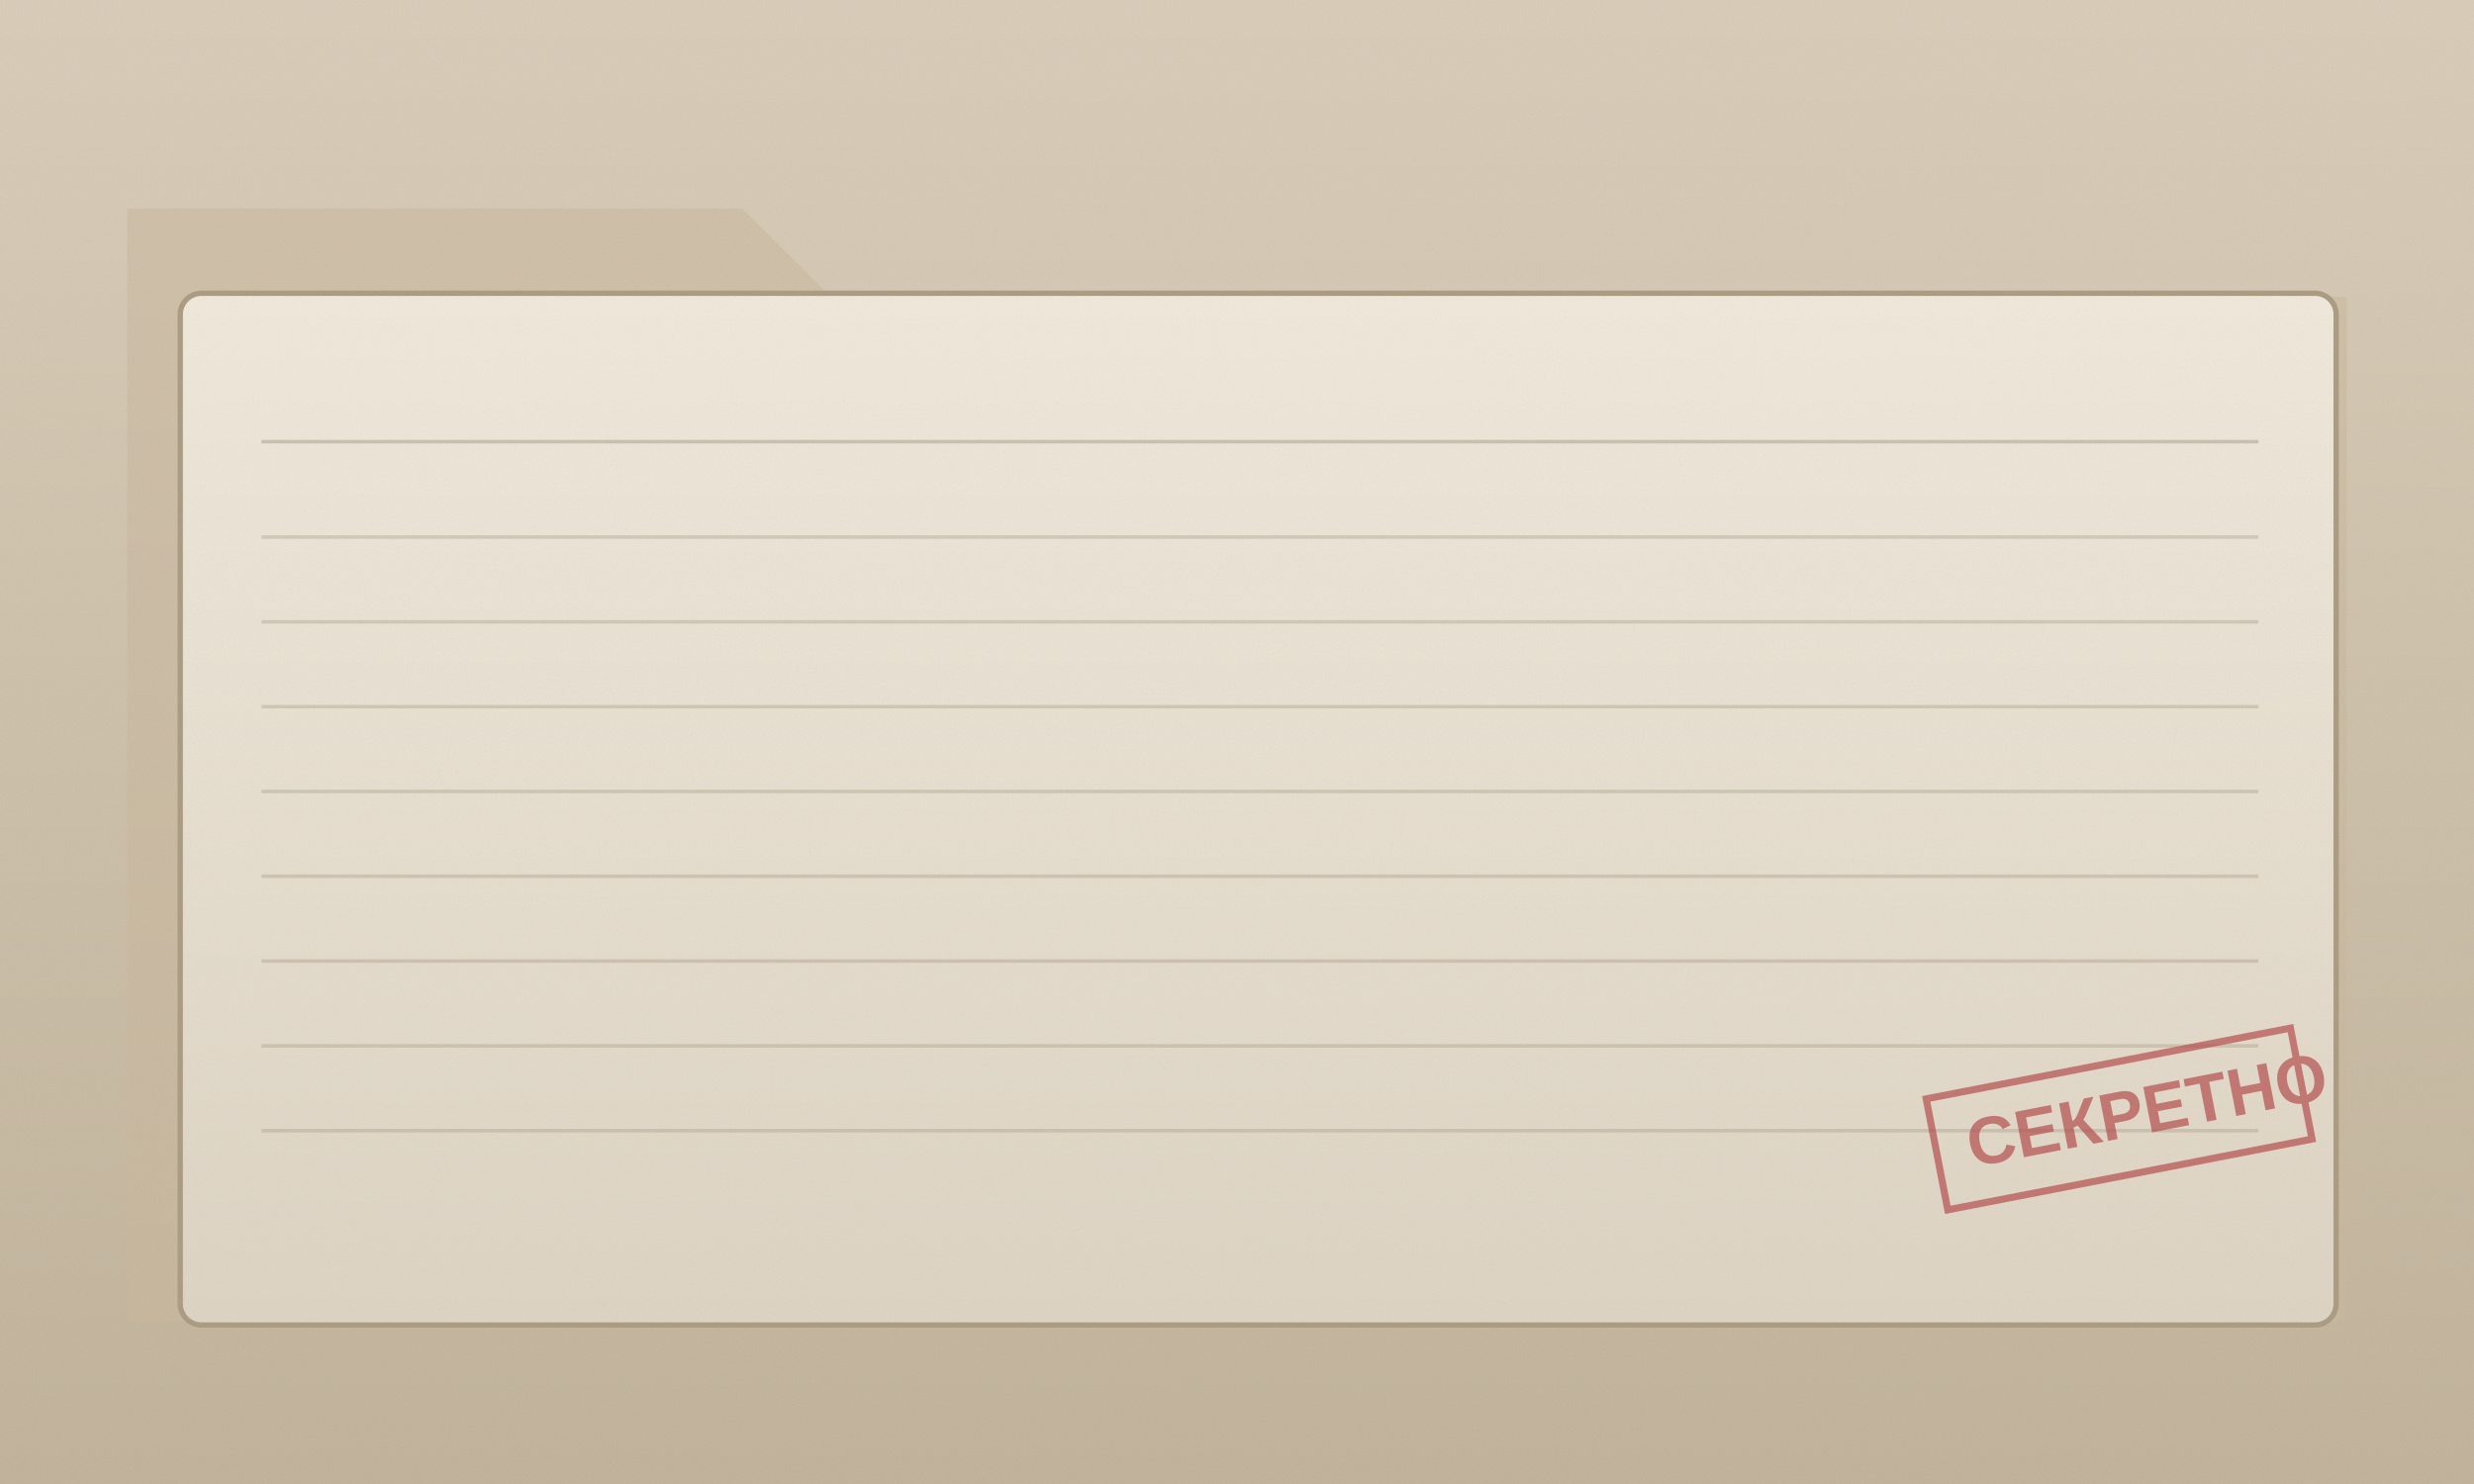
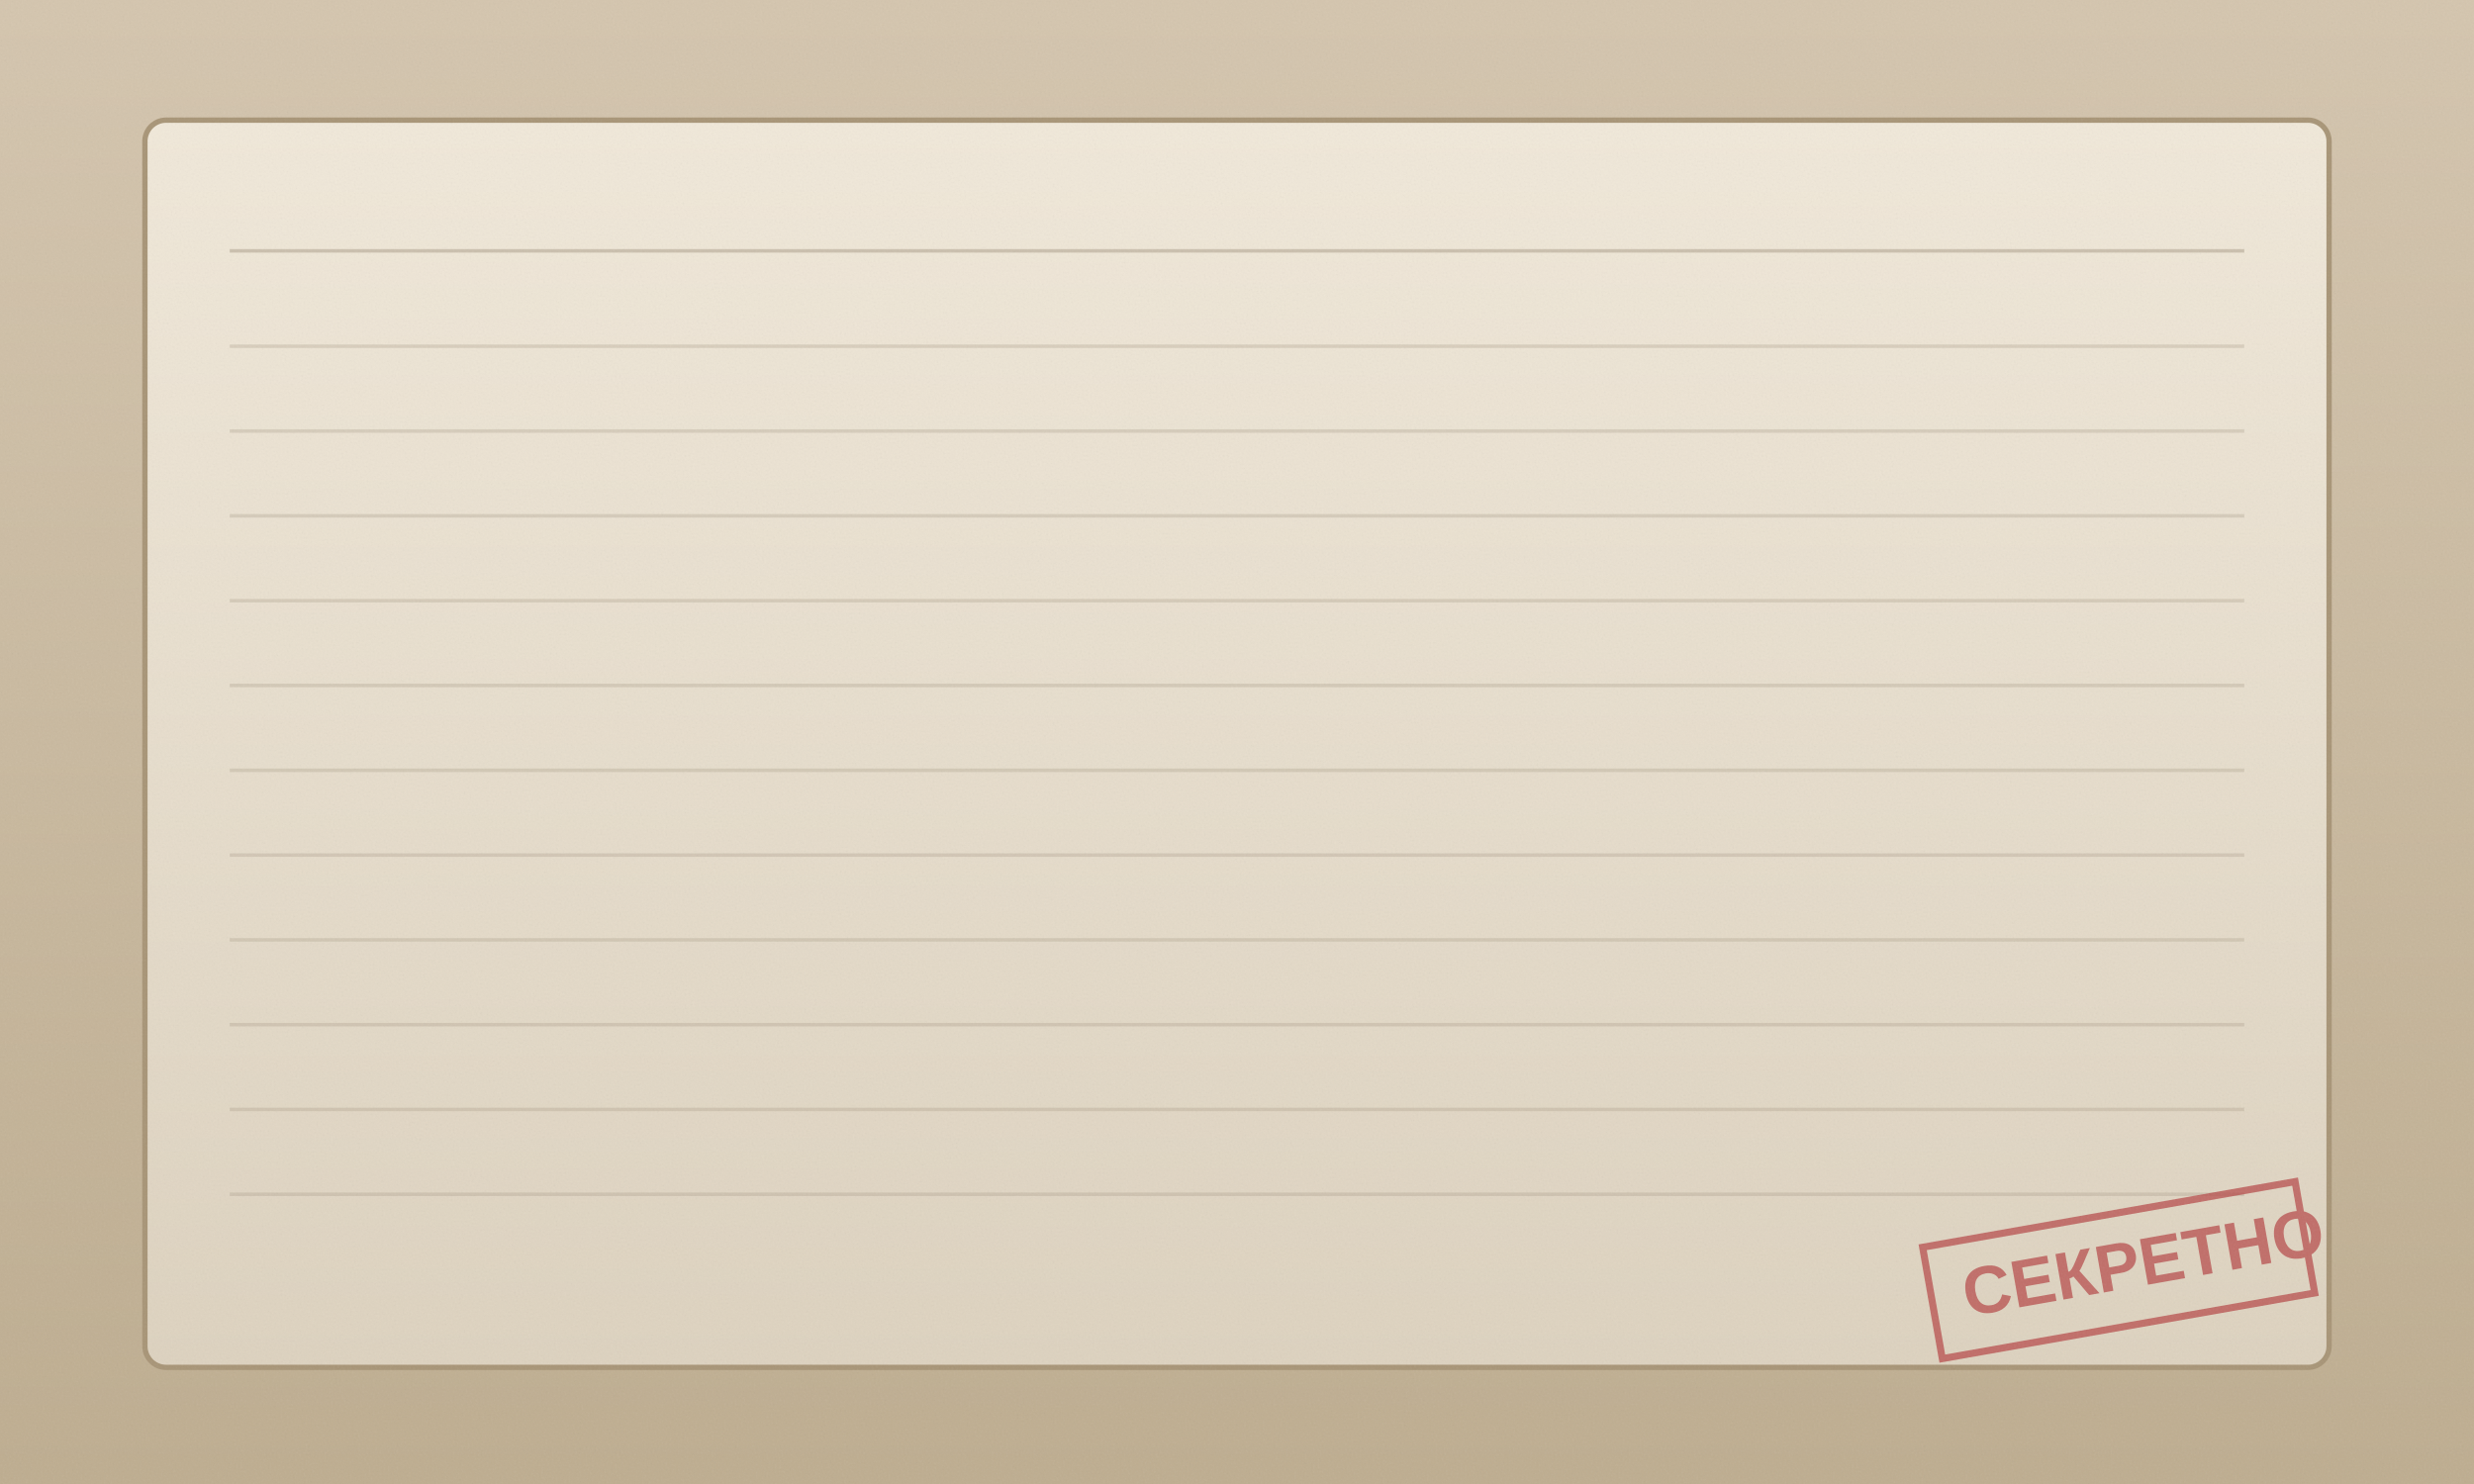
<svg xmlns="http://www.w3.org/2000/svg" viewBox="0 0 1400 840">
  <defs>
    <linearGradient id="folder" x1="0" y1="0" x2="0" y2="1">
-       <stop offset="0" stop-color="#d8ccb8" />
-       <stop offset="1" stop-color="#c1b299" />
+       <stop offset="0" stop-color="#d4c5ae" />
+       <stop offset="1" stop-color="#bead90" />
    </linearGradient>
    <linearGradient id="paper" x1="0" y1="0" x2="0" y2="1">
-       <stop offset="0" stop-color="#efe8da" />
-       <stop offset="1" stop-color="#ddd3c2" />
+       <stop offset="0" stop-color="#f0e8d9" />
+       <stop offset="1" stop-color="#ddd2bf" />
    </linearGradient>
    <filter id="grain">
-       <feTurbulence type="fractalNoise" baseFrequency="0.85" numOctaves="2" seed="22" />
+       <feTurbulence type="fractalNoise" baseFrequency="0.84" numOctaves="2" seed="23" />
      <feColorMatrix type="saturate" values="0" />
      <feComponentTransfer>
        <feFuncA type="table" tableValues="0 0.08" />
      </feComponentTransfer>
    </filter>
  </defs>
  <rect width="1400" height="840" fill="url(#folder)" />
-   <path d="M72 118 H420 L470 168 H1328 V748 H72 Z" fill="#c8b79c" opacity="0.55" />
-   <rect x="102" y="166" width="1220" height="584" rx="12" fill="url(#paper)" stroke="#aa9a81" stroke-width="3" />
-   <line x1="148" y1="250" x2="1278" y2="250" stroke="#9d907a" stroke-width="2" opacity="0.45" />
-   <g stroke="#9d907a" stroke-width="2" opacity="0.33">
-     <line x1="148" y1="304" x2="1278" y2="304" />
-     <line x1="148" y1="352" x2="1278" y2="352" />
-     <line x1="148" y1="400" x2="1278" y2="400" />
-     <line x1="148" y1="448" x2="1278" y2="448" />
-     <line x1="148" y1="496" x2="1278" y2="496" />
-     <line x1="148" y1="544" x2="1278" y2="544" />
-     <line x1="148" y1="592" x2="1278" y2="592" />
-     <line x1="148" y1="640" x2="1278" y2="640" />
+   <rect x="82" y="68" width="1236" height="706" rx="12" fill="url(#paper)" stroke="#a89577" stroke-width="3" />
+   <line x1="130" y1="142" x2="1270" y2="142" stroke="#9a8d78" stroke-width="2" opacity="0.42" />
+   <g stroke="#9a8d78" stroke-width="2" opacity="0.26">
+     <line x1="130" y1="196" x2="1270" y2="196" />
+     <line x1="130" y1="244" x2="1270" y2="244" />
+     <line x1="130" y1="292" x2="1270" y2="292" />
+     <line x1="130" y1="340" x2="1270" y2="340" />
+     <line x1="130" y1="388" x2="1270" y2="388" />
+     <line x1="130" y1="436" x2="1270" y2="436" />
+     <line x1="130" y1="484" x2="1270" y2="484" />
+     <line x1="130" y1="532" x2="1270" y2="532" />
+     <line x1="130" y1="580" x2="1270" y2="580" />
+     <line x1="130" y1="628" x2="1270" y2="628" />
+     <line x1="130" y1="676" x2="1270" y2="676" />
  </g>
-   <g transform="translate(1090 622) rotate(-11)" opacity="0.68">
-     <rect x="0" y="0" width="210" height="64" fill="none" stroke="#b34747" stroke-width="4" />
-     <text x="18" y="43" font-family="Arial" font-size="38" font-weight="700" fill="#b34747">СЕКРЕТНО</text>
+   <g transform="translate(1088 706) rotate(-10)" opacity="0.72">
+     <rect x="0" y="0" width="214" height="64" fill="none" stroke="#b54646" stroke-width="4" />
+     <text x="18" y="43" font-family="Arial" font-size="38" font-weight="700" fill="#b54646">СЕКРЕТНО</text>
  </g>
  <rect width="1400" height="840" filter="url(#grain)" />
</svg>
